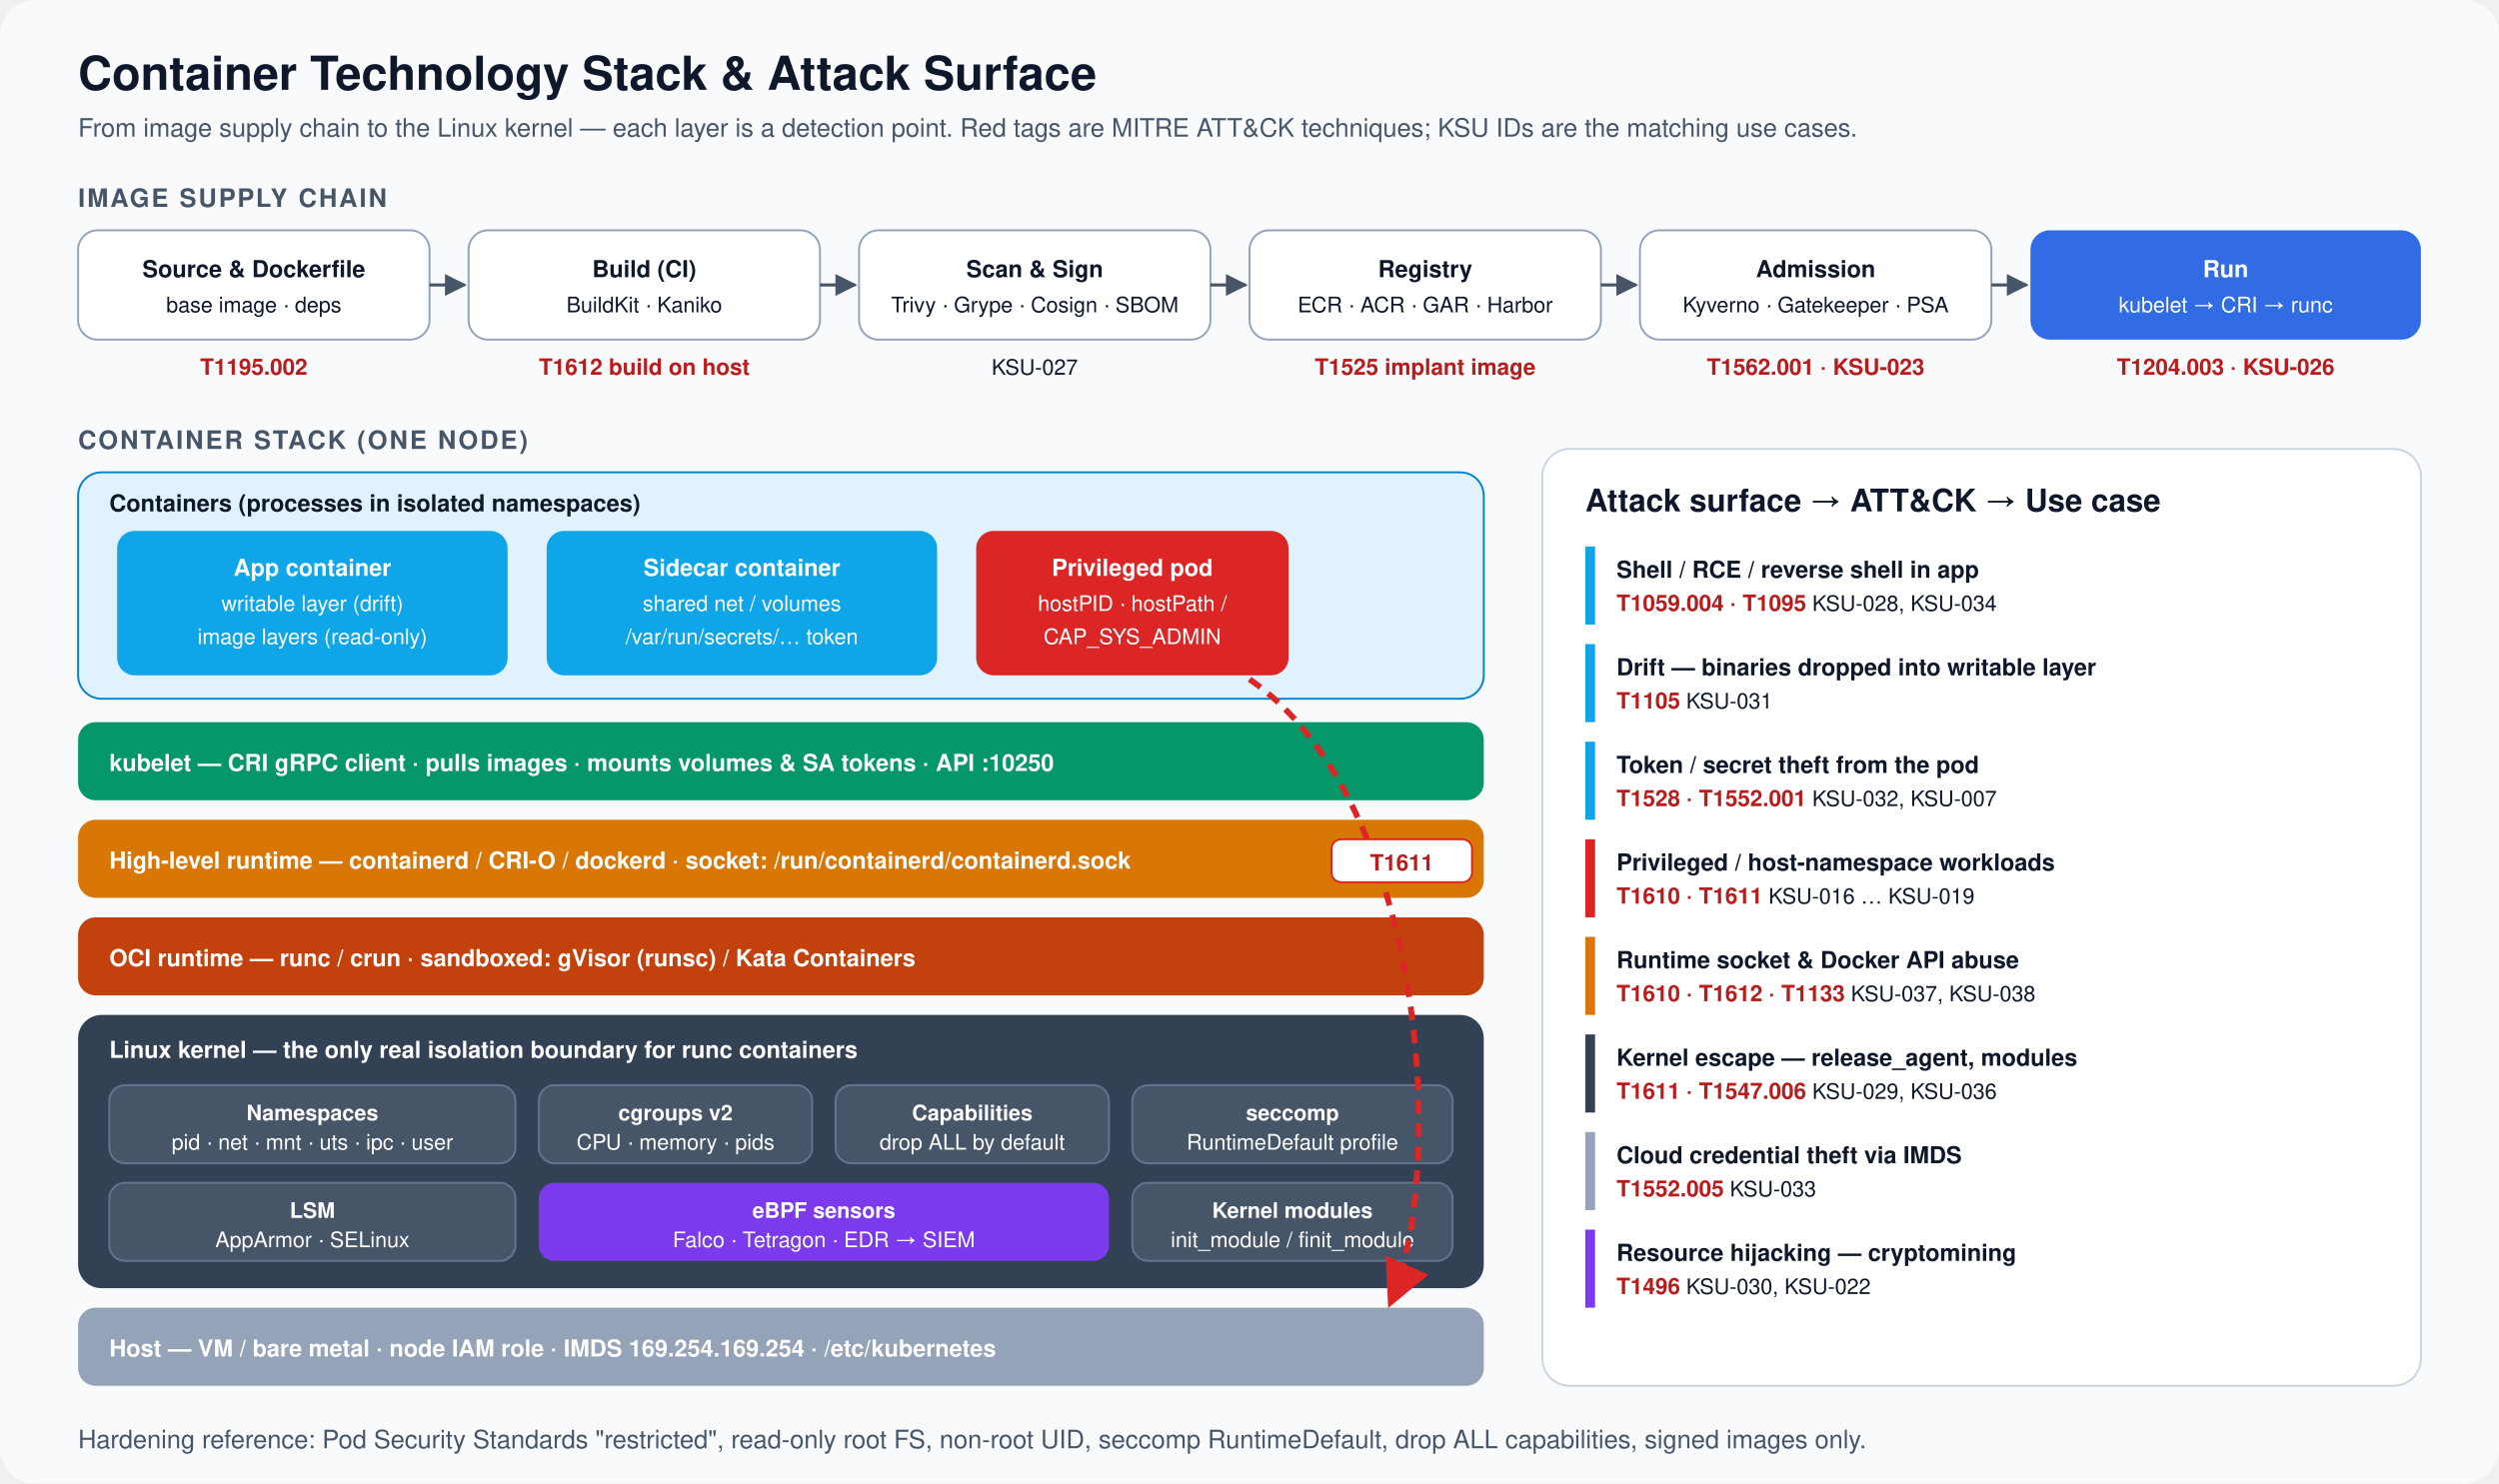
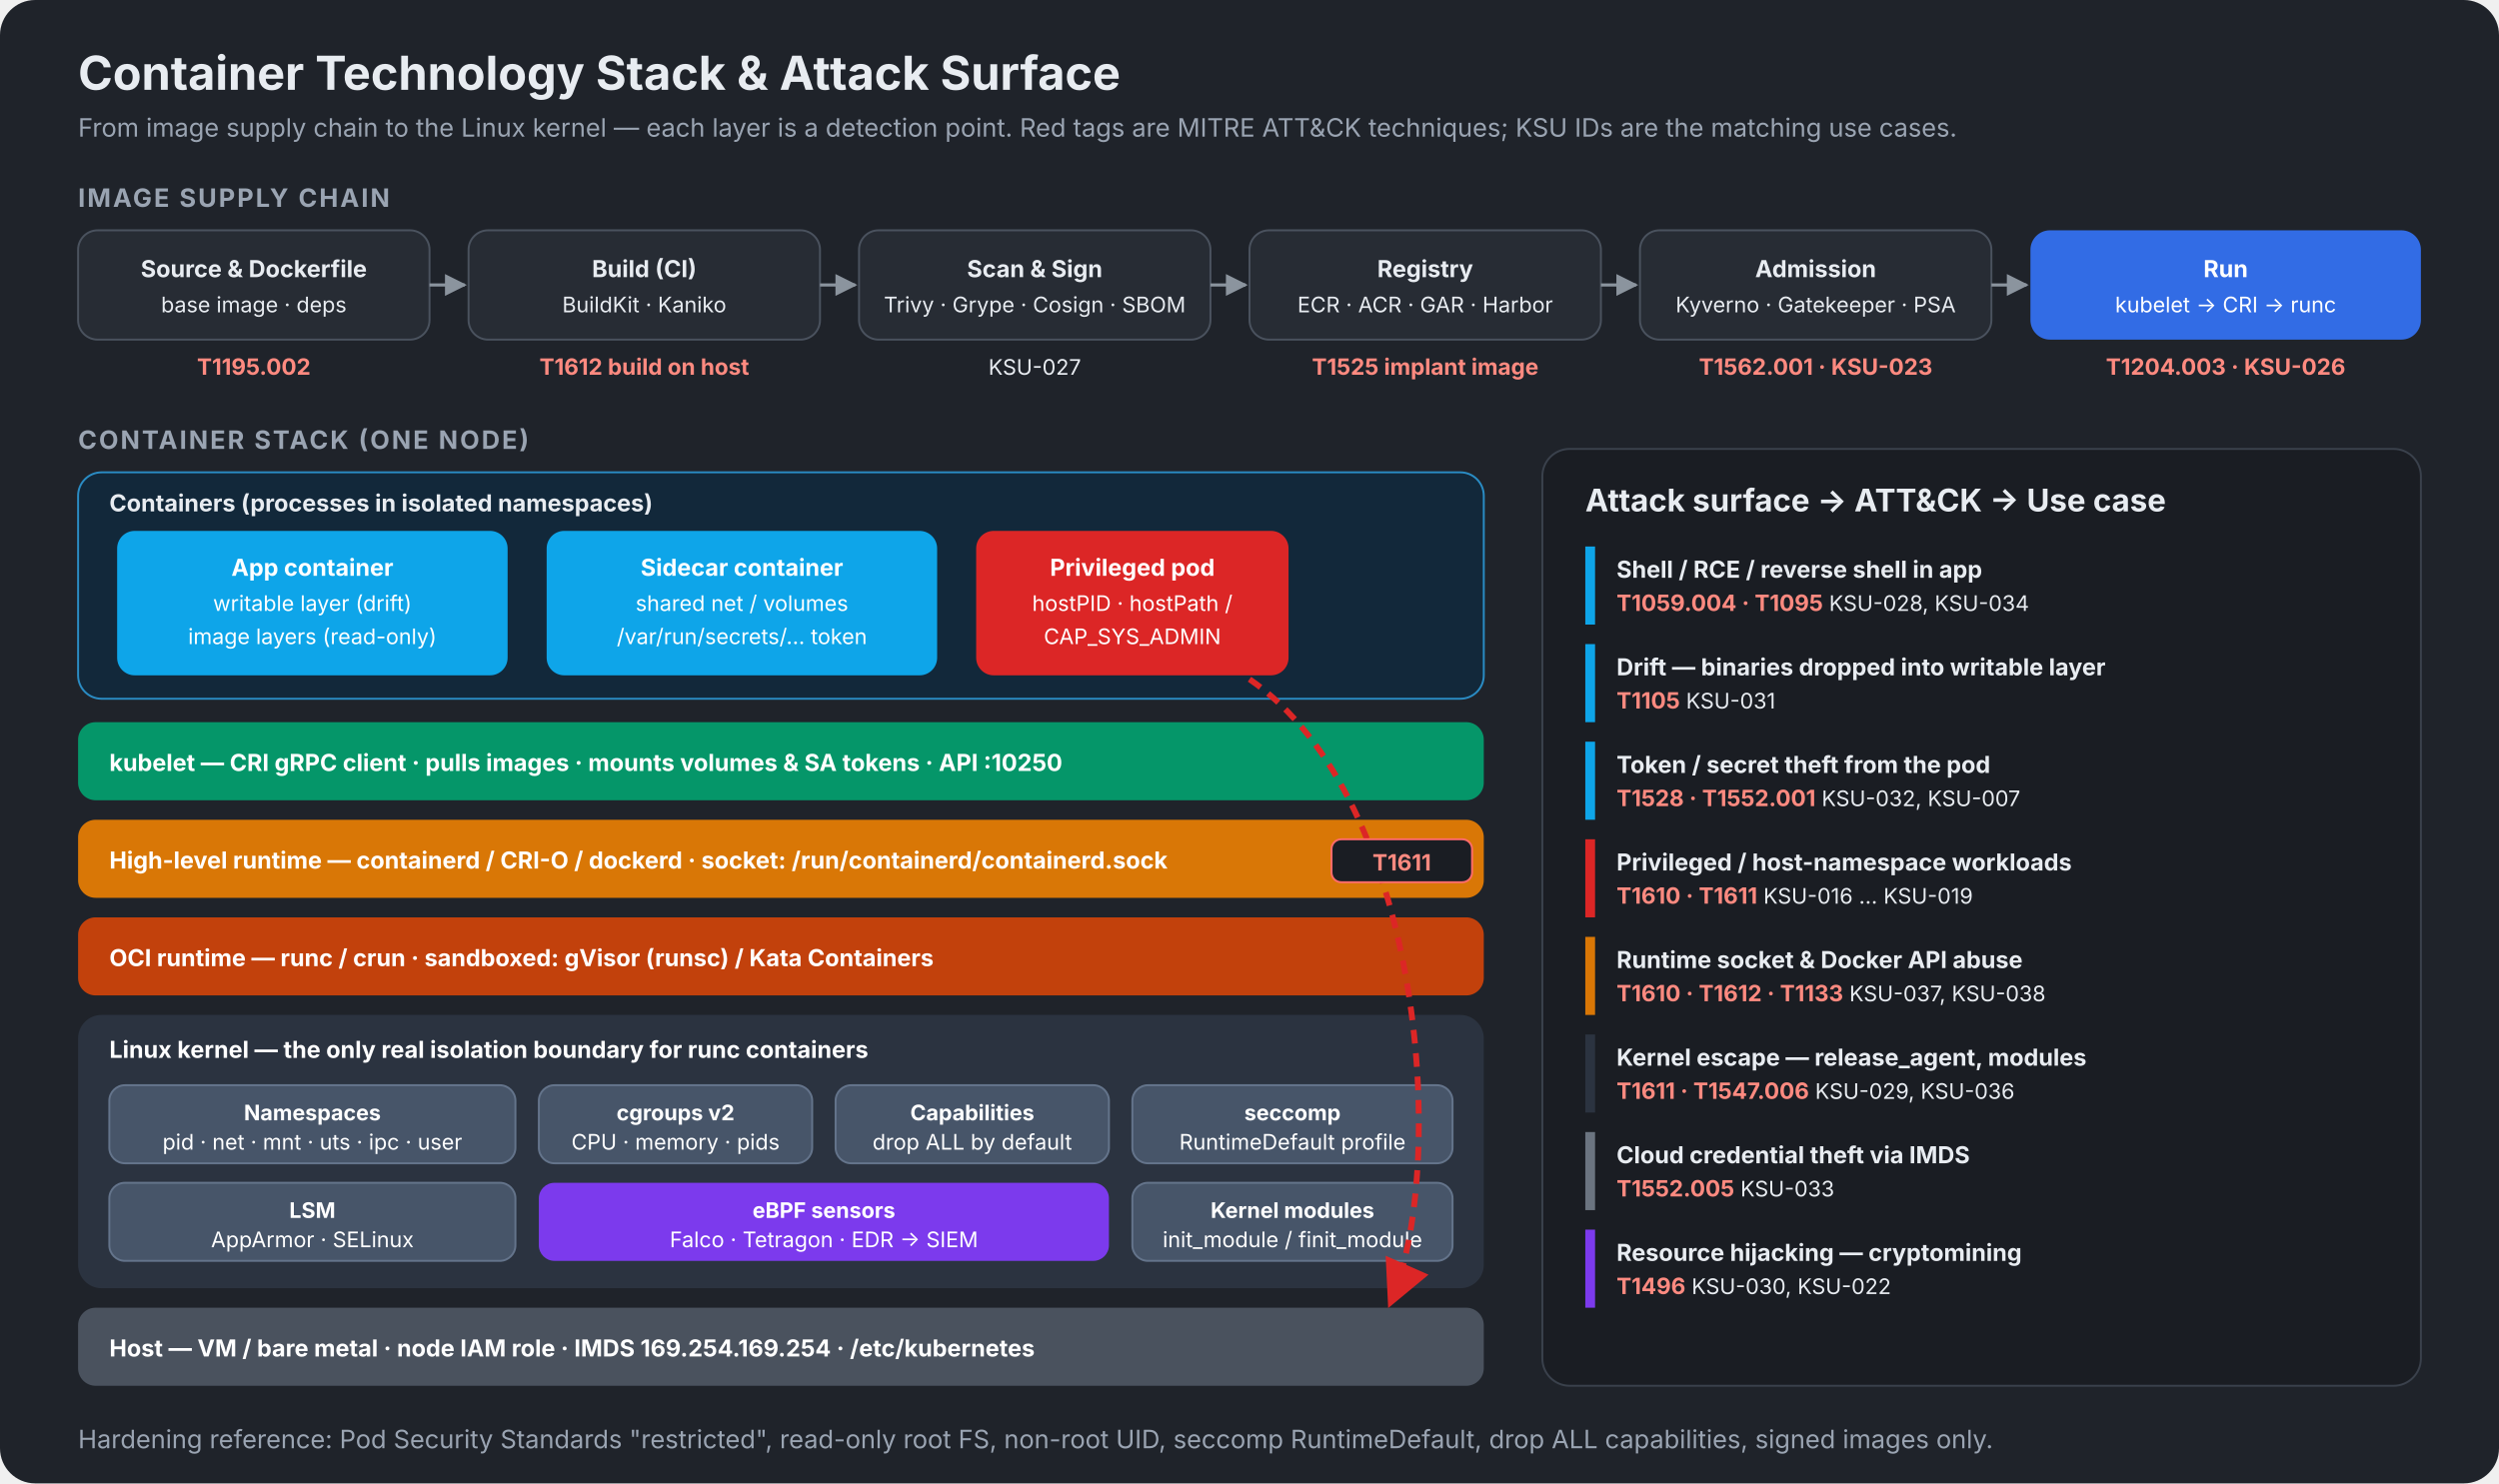
<svg xmlns="http://www.w3.org/2000/svg" viewBox="0 0 1280 760" width="1280" height="760" role="img" aria-labelledby="t d">
  <defs>
    <marker id="a" viewBox="0 0 10 10" refX="9" refY="5" markerWidth="7" markerHeight="7" orient="auto">
-       <path d="M0,0 L10,5 L0,10 z" fill="#475569" />
+       <path d="M0,0 L10,5 L0,10 z" fill="#8b949e" />
    </marker>
    <marker id="ar" viewBox="0 0 10 10" refX="9" refY="5" markerWidth="8" markerHeight="8" orient="auto">
      <path d="M0,0 L10,5 L0,10 z" fill="#dc2626" />
    </marker>
    <style>
-       text { font-family: "Segoe UI", Helvetica, Arial, sans-serif; fill: #0f172a; }
+       text { font-family: Inter, "Segoe UI", Helvetica, Arial, sans-serif; fill: #e8ecf1; }
      .h1 { font-size: 24px; font-weight: 700; }
-       .sub { font-size: 13px; fill: #475569; }
-       .zone { font-size: 13px; font-weight: 700; letter-spacing: .08em; fill: #475569; }
+       .sub { font-size: 13px; fill: #9aa4b2; }
+       .zone { font-size: 13px; font-weight: 700; letter-spacing: .08em; fill: #9aa4b2; }
      .w { fill: #ffffff; }
      .b { font-weight: 700; }
      .c { text-anchor: middle; }
      .s { font-size: 12px; }
      .xs { font-size: 11px; }
-       .t { font-size: 11.5px; font-weight: 700; fill: #b91c1c; }
+       .t { font-size: 11.5px; font-weight: 700; fill: #ff8a80; }
      .chip { fill: #475569; stroke: #64748b; }
    </style>
  </defs>
-   <rect x="0" y="0" width="1280" height="760" rx="18" fill="#f8fafc" />
+   <rect x="0" y="0" width="1280" height="760" rx="18" fill="#1f232a" />
  <text x="40" y="46" class="h1">Container Technology Stack &amp; Attack Surface</text>
  <text x="40" y="70" class="sub">From image supply chain to the Linux kernel — each layer is a detection point. Red tags are MITRE ATT&amp;CK techniques; KSU IDs are the matching use cases.</text>
  <text x="40" y="106" class="zone">IMAGE SUPPLY CHAIN</text>
  <g>
-     <rect x="40" y="118" width="180" height="56" rx="10" fill="#ffffff" stroke="#94a3b8" />
+     <rect x="40" y="118" width="180" height="56" rx="10" fill="#272c34" stroke="#4a525e" />
    <text x="130" y="142" class="c b s">Source &amp; Dockerfile</text>
    <text x="130" y="160" class="c xs">base image · deps</text>
-     <rect x="240" y="118" width="180" height="56" rx="10" fill="#ffffff" stroke="#94a3b8" />
+     <rect x="240" y="118" width="180" height="56" rx="10" fill="#272c34" stroke="#4a525e" />
    <text x="330" y="142" class="c b s">Build (CI)</text>
    <text x="330" y="160" class="c xs">BuildKit · Kaniko</text>
-     <rect x="440" y="118" width="180" height="56" rx="10" fill="#ffffff" stroke="#94a3b8" />
+     <rect x="440" y="118" width="180" height="56" rx="10" fill="#272c34" stroke="#4a525e" />
    <text x="530" y="142" class="c b s">Scan &amp; Sign</text>
    <text x="530" y="160" class="c xs">Trivy · Grype · Cosign · SBOM</text>
-     <rect x="640" y="118" width="180" height="56" rx="10" fill="#ffffff" stroke="#94a3b8" />
+     <rect x="640" y="118" width="180" height="56" rx="10" fill="#272c34" stroke="#4a525e" />
    <text x="730" y="142" class="c b s">Registry</text>
    <text x="730" y="160" class="c xs">ECR · ACR · GAR · Harbor</text>
-     <rect x="840" y="118" width="180" height="56" rx="10" fill="#ffffff" stroke="#94a3b8" />
+     <rect x="840" y="118" width="180" height="56" rx="10" fill="#272c34" stroke="#4a525e" />
    <text x="930" y="142" class="c b s">Admission</text>
    <text x="930" y="160" class="c xs">Kyverno · Gatekeeper · PSA</text>
    <rect x="1040" y="118" width="200" height="56" rx="10" fill="#326ce5" />
    <text x="1140" y="142" class="c b s w">Run</text>
    <text x="1140" y="160" class="c xs w">kubelet → CRI → runc</text>
-     <path d="M220,146 L238,146" stroke="#475569" stroke-width="1.6" marker-end="url(#a)" />
-     <path d="M420,146 L438,146" stroke="#475569" stroke-width="1.6" marker-end="url(#a)" />
-     <path d="M620,146 L638,146" stroke="#475569" stroke-width="1.6" marker-end="url(#a)" />
-     <path d="M820,146 L838,146" stroke="#475569" stroke-width="1.6" marker-end="url(#a)" />
-     <path d="M1020,146 L1038,146" stroke="#475569" stroke-width="1.6" marker-end="url(#a)" />
+     <path d="M220,146 L238,146" stroke="#8b949e" stroke-width="1.6" marker-end="url(#a)" />
+     <path d="M420,146 L438,146" stroke="#8b949e" stroke-width="1.6" marker-end="url(#a)" />
+     <path d="M620,146 L638,146" stroke="#8b949e" stroke-width="1.6" marker-end="url(#a)" />
+     <path d="M820,146 L838,146" stroke="#8b949e" stroke-width="1.6" marker-end="url(#a)" />
+     <path d="M1020,146 L1038,146" stroke="#8b949e" stroke-width="1.6" marker-end="url(#a)" />
    <text x="130" y="192" class="c t">T1195.002</text>
    <text x="330" y="192" class="c t">T1612 build on host</text>
    <text x="530" y="192" class="c xs">KSU-027</text>
    <text x="730" y="192" class="c t">T1525 implant image</text>
    <text x="930" y="192" class="c t">T1562.001 · KSU-023</text>
    <text x="1140" y="192" class="c t">T1204.003 · KSU-026</text>
  </g>
  <text x="40" y="230" class="zone">CONTAINER STACK (ONE NODE)</text>
-   <rect x="40" y="242" width="720" height="116" rx="12" fill="#e0f2fe" stroke="#0284c7" />
-   <text x="56" y="262" class="b s" fill="#075985">Containers (processes in isolated namespaces)</text>
+   <rect x="40" y="242" width="720" height="116" rx="12" fill="#12283a" stroke="#2a8cc4" />
+   <text x="56" y="262" class="b s" fill="#7dd3fc">Containers (processes in isolated namespaces)</text>
  <g>
    <rect x="60" y="272" width="200" height="74" rx="9" fill="#0ea5e9" />
    <text x="160" y="295" class="c b s w">App container</text>
    <text x="160" y="313" class="c xs w">writable layer (drift)</text>
    <text x="160" y="330" class="c xs w">image layers (read-only)</text>
    <rect x="280" y="272" width="200" height="74" rx="9" fill="#0ea5e9" />
    <text x="380" y="295" class="c b s w">Sidecar container</text>
    <text x="380" y="313" class="c xs w">shared net / volumes</text>
    <text x="380" y="330" class="c xs w">/var/run/secrets/… token</text>
    <rect x="500" y="272" width="160" height="74" rx="9" fill="#dc2626" />
    <text x="580" y="295" class="c b s w">Privileged pod</text>
    <text x="580" y="313" class="c xs w">hostPID · hostPath /</text>
    <text x="580" y="330" class="c xs w">CAP_SYS_ADMIN</text>
  </g>
  <rect x="40" y="370" width="720" height="40" rx="9" fill="#059669" />
  <text x="56" y="395" class="b s w">kubelet — CRI gRPC client · pulls images · mounts volumes &amp; SA tokens · API :10250</text>
  <rect x="40" y="420" width="720" height="40" rx="9" fill="#d97706" />
  <text x="56" y="445" class="b s w">High-level runtime — containerd / CRI-O / dockerd · socket: /run/containerd/containerd.sock</text>
  <rect x="40" y="470" width="720" height="40" rx="9" fill="#c2410c" />
  <text x="56" y="495" class="b s w">OCI runtime — runc / crun · sandboxed: gVisor (runsc) / Kata Containers</text>
-   <rect x="40" y="520" width="720" height="140" rx="12" fill="#334155" />
+   <rect x="40" y="520" width="720" height="140" rx="12" fill="#2b3340" />
  <text x="56" y="542" class="b s w">Linux kernel — the only real isolation boundary for runc containers</text>
  <g>
    <rect x="56" y="556" width="208" height="40" rx="8" class="chip" />
    <text x="160" y="574" class="c b xs w">Namespaces</text>
    <text x="160" y="589" class="c xs w">pid · net · mnt · uts · ipc · user</text>
    <rect x="276" y="556" width="140" height="40" rx="8" class="chip" />
    <text x="346" y="574" class="c b xs w">cgroups v2</text>
    <text x="346" y="589" class="c xs w">CPU · memory · pids</text>
    <rect x="428" y="556" width="140" height="40" rx="8" class="chip" />
    <text x="498" y="574" class="c b xs w">Capabilities</text>
    <text x="498" y="589" class="c xs w">drop ALL by default</text>
    <rect x="580" y="556" width="164" height="40" rx="8" class="chip" />
    <text x="662" y="574" class="c b xs w">seccomp</text>
    <text x="662" y="589" class="c xs w">RuntimeDefault profile</text>
    <rect x="56" y="606" width="208" height="40" rx="8" class="chip" />
    <text x="160" y="624" class="c b xs w">LSM</text>
    <text x="160" y="639" class="c xs w">AppArmor · SELinux</text>
    <rect x="276" y="606" width="292" height="40" rx="8" fill="#7c3aed" />
    <text x="422" y="624" class="c b xs w">eBPF sensors</text>
    <text x="422" y="639" class="c xs w">Falco · Tetragon · EDR → SIEM</text>
    <rect x="580" y="606" width="164" height="40" rx="8" class="chip" />
    <text x="662" y="624" class="c b xs w">Kernel modules</text>
    <text x="662" y="639" class="c xs w">init_module / finit_module</text>
  </g>
-   <rect x="40" y="670" width="720" height="40" rx="9" fill="#94a3b8" />
+   <rect x="40" y="670" width="720" height="40" rx="9" fill="#4a525e" />
  <text x="56" y="695" class="b s w">Host — VM / bare metal · node IAM role · IMDS 169.254.169.254 · /etc/kubernetes</text>
  <path d="M640,348 C 730,410 742,600 712,668" stroke="#dc2626" stroke-width="3" stroke-dasharray="7 5" fill="none" marker-end="url(#ar)" />
-   <rect x="682" y="430" width="72" height="22" rx="5" fill="#ffffff" stroke="#dc2626" />
+   <rect x="682" y="430" width="72" height="22" rx="5" fill="#1a1d23" stroke="#ff6b6b" />
  <text x="718" y="446" class="c t">T1611</text>
-   <rect x="790" y="230" width="450" height="480" rx="14" fill="#ffffff" stroke="#cbd5e1" />
+   <rect x="790" y="230" width="450" height="480" rx="14" fill="#1a1d23" stroke="#3a414c" />
  <text x="812" y="262" class="b" font-size="16">Attack surface → ATT&amp;CK → Use case</text>
  <g>
    <rect x="812" y="280" width="5" height="40" fill="#0ea5e9" />
    <text x="828" y="296" class="b s">Shell / RCE / reverse shell in app</text>
    <text x="828" y="313" class="xs">
      <tspan class="t">T1059.004 · T1095</tspan>   KSU-028, KSU-034</text>
    <rect x="812" y="330" width="5" height="40" fill="#0ea5e9" />
    <text x="828" y="346" class="b s">Drift — binaries dropped into writable layer</text>
    <text x="828" y="363" class="xs">
      <tspan class="t">T1105</tspan>   KSU-031</text>
    <rect x="812" y="380" width="5" height="40" fill="#0ea5e9" />
    <text x="828" y="396" class="b s">Token / secret theft from the pod</text>
    <text x="828" y="413" class="xs">
      <tspan class="t">T1528 · T1552.001</tspan>   KSU-032, KSU-007</text>
    <rect x="812" y="430" width="5" height="40" fill="#dc2626" />
    <text x="828" y="446" class="b s">Privileged / host-namespace workloads</text>
    <text x="828" y="463" class="xs">
      <tspan class="t">T1610 · T1611</tspan>   KSU-016 … KSU-019</text>
    <rect x="812" y="480" width="5" height="40" fill="#d97706" />
    <text x="828" y="496" class="b s">Runtime socket &amp; Docker API abuse</text>
    <text x="828" y="513" class="xs">
      <tspan class="t">T1610 · T1612 · T1133</tspan>   KSU-037, KSU-038</text>
-     <rect x="812" y="530" width="5" height="40" fill="#334155" />
+     <rect x="812" y="530" width="5" height="40" fill="#2b3340" />
    <text x="828" y="546" class="b s">Kernel escape — release_agent, modules</text>
    <text x="828" y="563" class="xs">
      <tspan class="t">T1611 · T1547.006</tspan>   KSU-029, KSU-036</text>
-     <rect x="812" y="580" width="5" height="40" fill="#94a3b8" />
+     <rect x="812" y="580" width="5" height="40" fill="#6b7480" />
    <text x="828" y="596" class="b s">Cloud credential theft via IMDS</text>
    <text x="828" y="613" class="xs">
      <tspan class="t">T1552.005</tspan>   KSU-033</text>
    <rect x="812" y="630" width="5" height="40" fill="#7c3aed" />
    <text x="828" y="646" class="b s">Resource hijacking — cryptomining</text>
    <text x="828" y="663" class="xs">
      <tspan class="t">T1496</tspan>   KSU-030, KSU-022</text>
  </g>
  <text x="40" y="742" class="sub" font-size="11.5">Hardening reference: Pod Security Standards "restricted", read-only root FS, non-root UID, seccomp RuntimeDefault, drop ALL capabilities, signed images only.</text>
</svg>
